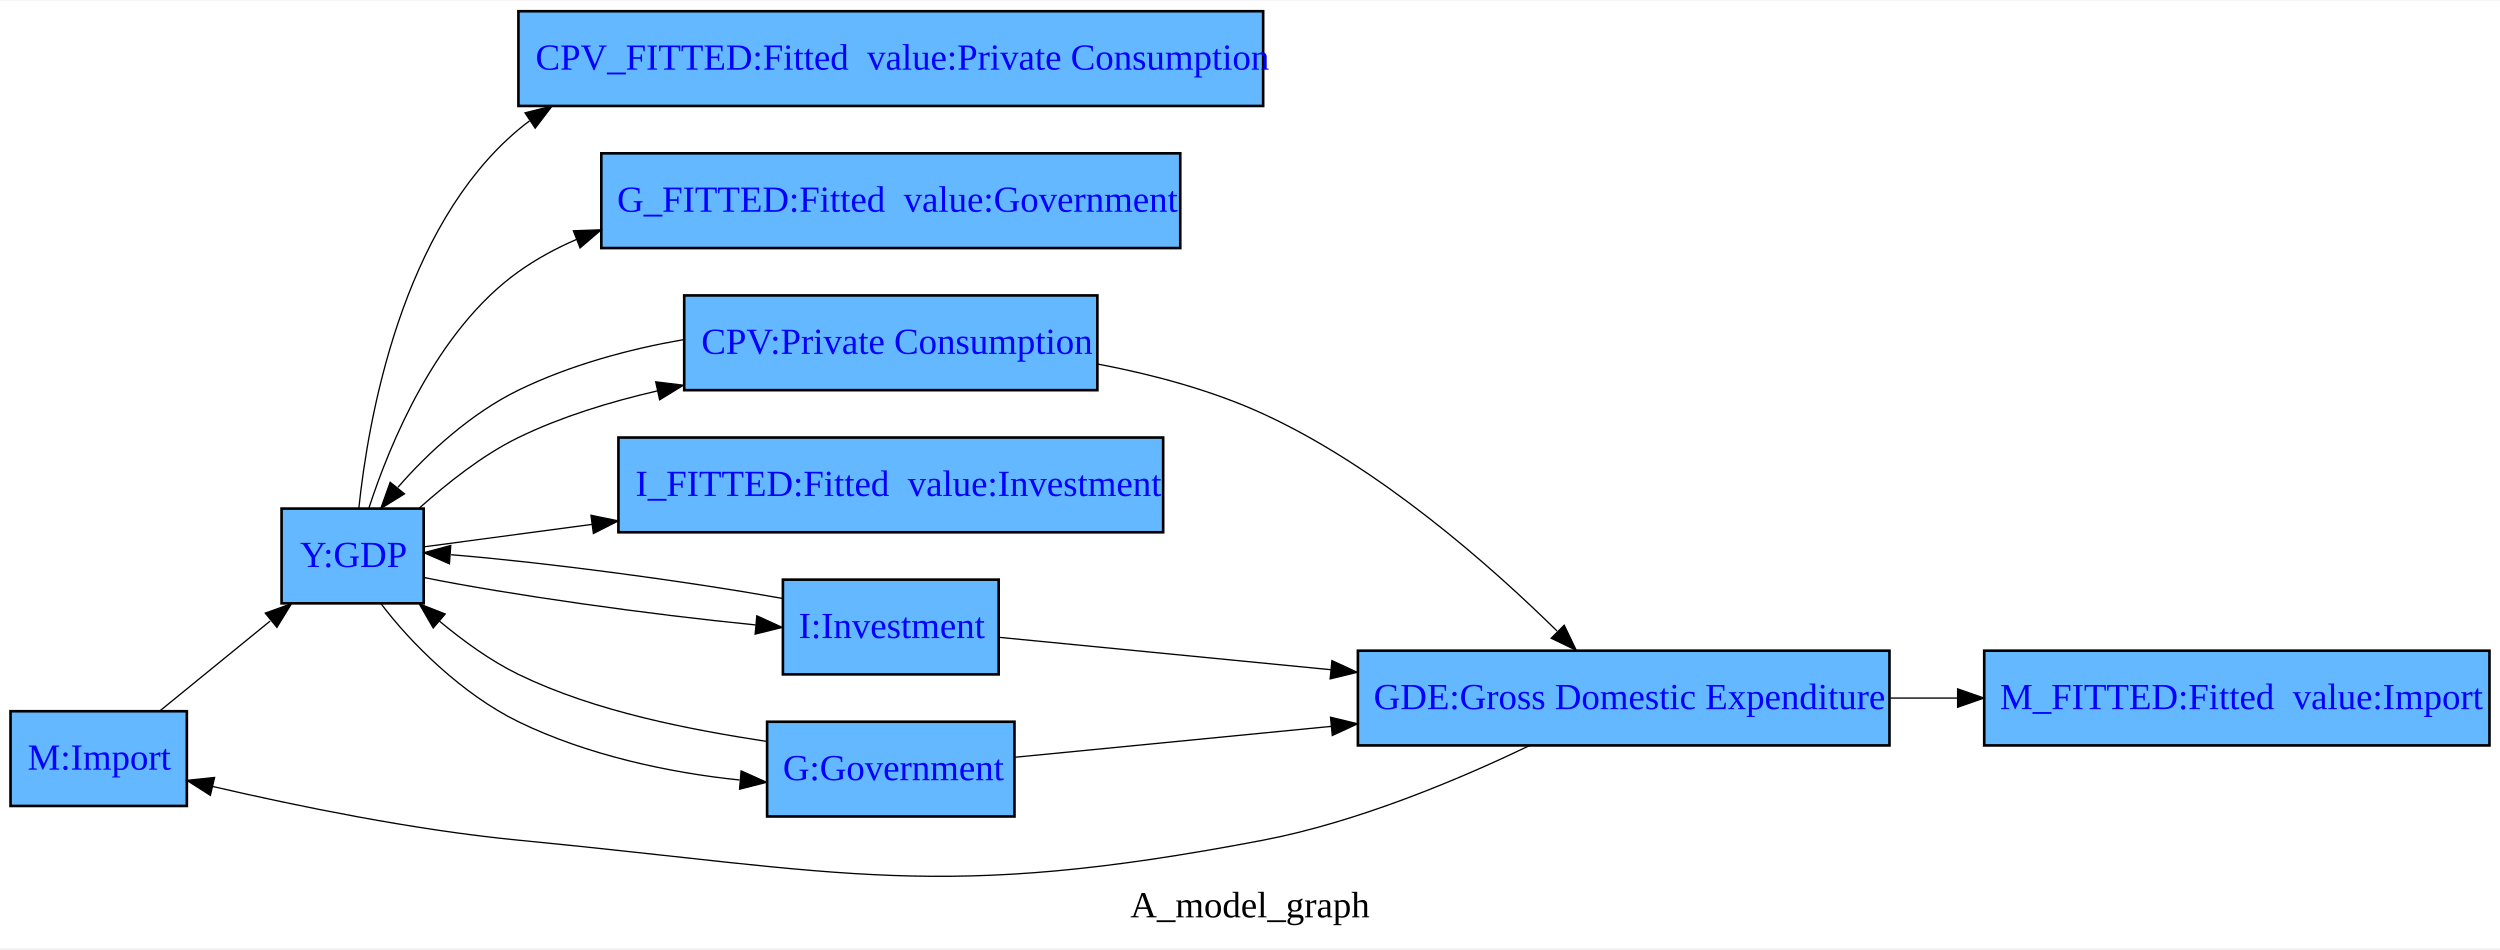
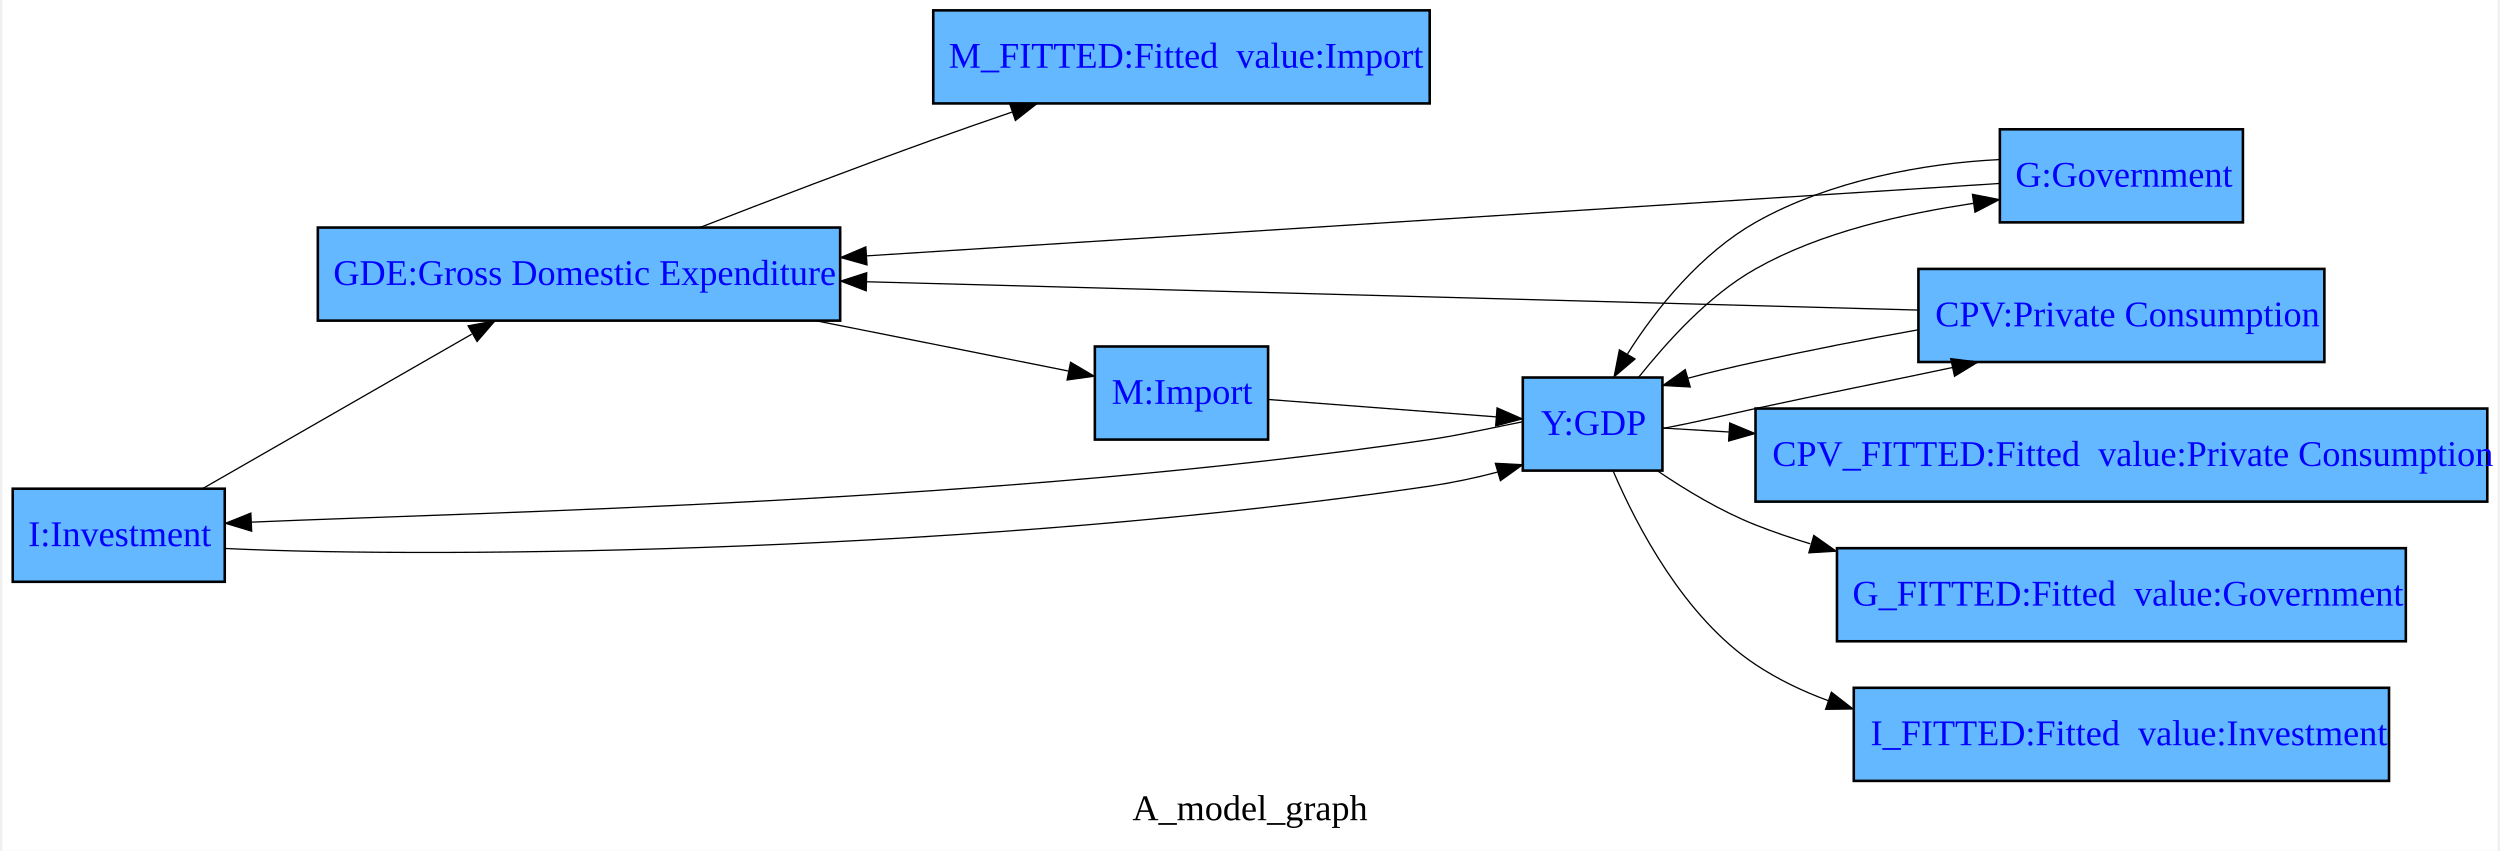
- <svg xmlns="http://www.w3.org/2000/svg" xmlns:xlink="http://www.w3.org/1999/xlink" width="432pt" height="164pt" viewBox="0.00 0.00 432.00 163.76">
-   <g id="graph0" class="graph" transform="scale(0.454737 0.454737) rotate(0) translate(4 356.13)">
-     <polygon fill="white" stroke="none" points="-4,4 -4,-356.13 946,-356.13 946,4 -4,4" />
-     <text text-anchor="middle" x="471" y="-7.8" font-family="Times New Roman,serif" font-size="14.00">A_model_graph</text>
+ <svg xmlns="http://www.w3.org/2000/svg" xmlns:xlink="http://www.w3.org/1999/xlink" width="432pt" height="147pt" viewBox="0.00 0.00 432.00 147.28">
+   <g id="graph0" class="graph" transform="scale(0.447668 0.447668) rotate(0) translate(4 325)">
+     <polygon fill="white" stroke="none" points="-4,4 -4,-325 961,-325 961,4 -4,4" />
+     <text text-anchor="middle" x="478.5" y="-7.8" font-family="Times New Roman,serif" font-size="14.00">A_model_graph</text>
    <g id="node1" class="node">
      <g id="a_node1">
-         <a xlink:title="Import&#10;FRML &lt;FIXABLE, DAMP&gt; M = (M(-1)*EXP(M_A+ (-C2_M*(LOG(M(-1))-LOG(GDE(-1))-C1_M)+C3_M*((LOG(GDE))-(LOG(GDE(-1))))) )) * (1-M_D)+ M_X*M_D $">
-           <polygon fill="#63b8ff" stroke="black" points="67,-86.13 0,-86.13 0,-50.13 67,-50.13 67,-86.13" />
-           <text text-anchor="start" x="6.5" y="-63.93" font-family="Times New Roman,serif" font-size="14.00" fill="blue">M:Import</text>
+         <a xlink:title="Investment&#10;FRML &lt;FIXABLE, DAMP&gt; I = (I(-1)*EXP(I_A+ (-C2_I*(LOG(I(-1))-LOG(Y(-1)-G(-1))-C1_I)+C3_I*((LOG(Y))-(LOG(Y(-1))))) )) * (1-I_D)+ I_X*I_D $">
+           <polygon fill="#63b8ff" stroke="black" points="82,-136 0,-136 0,-100 82,-100 82,-136" />
+           <text text-anchor="start" x="6" y="-113.8" font-family="Times New Roman,serif" font-size="14.00" fill="blue">I:Investment</text>
        </a>
      </g>
    </g>
    <g id="node2" class="node">
      <g id="a_node2">
+         <a xlink:title="Gross Domestic Expenditure&#10;FRML &lt;IDENT&gt; GDE = CPV+I+G$">
+           <polygon fill="#63b8ff" stroke="black" points="320,-237 118,-237 118,-201 320,-201 320,-237" />
+           <text text-anchor="start" x="124" y="-214.8" font-family="Times New Roman,serif" font-size="14.00" fill="blue">GDE:Gross Domestic Expenditure</text>
+         </a>
+       </g>
+     </g>
+     <g id="edge10" class="edge">
+       <g id="a_edge10">
+         <a xlink:href="bogus" xlink:title="NA">
+           <path fill="none" stroke="black" stroke-width="0.5" d="M73.47,-136.06C102.53,-152.74 145.87,-177.61 177.51,-195.76" />
+           <polygon fill="black" stroke="black" stroke-width="0.5" points="176.1,-198.99 186.51,-200.93 179.58,-192.92 176.1,-198.99" />
+         </a>
+       </g>
+     </g>
+     <g id="node8" class="node">
+       <g id="a_node8">
        <a xlink:title="GDP&#10;FRML &lt;IDENT&gt; Y = CPV+I+G+X-M+YDISC$">
-           <polygon fill="#63b8ff" stroke="black" points="157,-163.13 103,-163.13 103,-127.13 157,-127.13 157,-163.13" />
-           <text text-anchor="start" x="110" y="-140.93" font-family="Times New Roman,serif" font-size="14.00" fill="blue">Y:GDP</text>
+           <polygon fill="#63b8ff" stroke="black" points="638,-179 584,-179 584,-143 638,-143 638,-179" />
+           <text text-anchor="start" x="591" y="-156.8" font-family="Times New Roman,serif" font-size="14.00" fill="blue">Y:GDP</text>
+         </a>
+       </g>
+     </g>
+     <g id="edge13" class="edge">
+       <g id="a_edge13">
+         <a xlink:href="bogus" xlink:title="NA">
+           <path fill="none" stroke="black" stroke-width="0.5" d="M82.26,-112.88C168.27,-108.76 376.09,-111.66 548,-137 556.58,-138.27 565.72,-140.16 574.27,-142.44" />
+           <polygon fill="black" stroke="black" stroke-width="0.5" points="573.38,-145.83 583.96,-145.28 575.35,-139.11 573.38,-145.83" />
+         </a>
+       </g>
+     </g>
+     <g id="node5" class="node">
+       <g id="a_node5">
+         <a xlink:title="Import&#10;FRML &lt;FIXABLE, DAMP&gt; M = (M(-1)*EXP(M_A+ (-C2_M*(LOG(M(-1))-LOG(GDE(-1))-C1_M)+C3_M*((LOG(GDE))-(LOG(GDE(-1))))) )) * (1-M_D)+ M_X*M_D $">
+           <polygon fill="#63b8ff" stroke="black" points="485.5,-191 418.5,-191 418.5,-155 485.5,-155 485.5,-191" />
+           <text text-anchor="start" x="425" y="-168.8" font-family="Times New Roman,serif" font-size="14.00" fill="blue">M:Import</text>
+         </a>
+       </g>
+     </g>
+     <g id="edge4" class="edge">
+       <g id="a_edge4">
+         <a xlink:href="bogus" xlink:title="NA">
+           <path fill="none" stroke="black" stroke-width="0.5" d="M310.63,-200.95C344.26,-194.26 380.83,-186.97 408.22,-181.52" />
+           <polygon fill="black" stroke="black" stroke-width="0.5" points="409.11,-184.91 418.24,-179.52 407.75,-178.04 409.11,-184.91" />
+         </a>
+       </g>
+     </g>
+     <g id="node9" class="node">
+       <g id="a_node9">
+         <a xlink:title="Fitted  value:Import&#10;FRML &lt;FIT&gt; M_FITTED = M(-1)*EXP( (-C2_M*(LOG(M(-1))-LOG(GDE(-1))-C1_M)+C3_M*((LOG(GDE))-(LOG(GDE(-1))))) )$">
+           <polygon fill="#63b8ff" stroke="black" points="548,-321 356,-321 356,-285 548,-285 548,-321" />
+           <text text-anchor="start" x="362" y="-298.8" font-family="Times New Roman,serif" font-size="14.00" fill="blue">M_FITTED:Fitted  value:Import</text>
+         </a>
+       </g>
+     </g>
+     <g id="edge3" class="edge">
+       <g id="a_edge3">
+         <a xlink:href="bogus" xlink:title="NA">
+           <path fill="none" stroke="black" stroke-width="0.5" d="M265.78,-237.03C292.08,-247.26 325.79,-260.14 356,-271 365.8,-274.52 376.22,-278.15 386.42,-281.64" />
+           <polygon fill="black" stroke="black" stroke-width="0.5" points="385.52,-285.03 396.11,-284.93 387.77,-278.4 385.52,-285.03" />
+         </a>
+       </g>
+     </g>
+     <g id="node3" class="node">
+       <g id="a_node3">
+         <a xlink:title="Fitted  value:Investment&#10;FRML &lt;FIT&gt; I_FITTED = I(-1)*EXP( (-C2_I*(LOG(I(-1))-LOG(Y(-1)-G(-1))-C1_I)+C3_I*((LOG(Y))-(LOG(Y(-1))))) )$">
+           <polygon fill="#63b8ff" stroke="black" points="919,-59 712,-59 712,-23 919,-23 919,-59" />
+           <text text-anchor="start" x="718.5" y="-36.8" font-family="Times New Roman,serif" font-size="14.00" fill="blue">I_FITTED:Fitted  value:Investment</text>
+         </a>
+       </g>
+     </g>
+     <g id="node4" class="node">
+       <g id="a_node4">
+         <a xlink:title="Private Consumption&#10;FRML &lt;FIXABLE, DAMP&gt; CPV = (CPV(-1)*EXP(CPV_A+ (-C2_CPV*(LOG(CPV(-1))-LOG(Y(-1))-C1_CPV)+C3_CPV*((LOG(Y))-(LOG(Y(-1))))) )) * (1-CPV_D)+ CPV_X*CPV_D $">
+           <polygon fill="#63b8ff" stroke="black" points="894,-221 737,-221 737,-185 894,-185 894,-221" />
+           <text text-anchor="start" x="743.5" y="-198.8" font-family="Times New Roman,serif" font-size="14.00" fill="blue">CPV:Private Consumption</text>
+         </a>
+       </g>
+     </g>
+     <g id="edge7" class="edge">
+       <g id="a_edge7">
+         <a xlink:href="bogus" xlink:title="NA">
+           <path fill="none" stroke="black" stroke-width="0.5" d="M736.7,-205.09C632.89,-207.89 448.47,-212.85 330.33,-216.03" />
+           <polygon fill="black" stroke="black" stroke-width="0.5" points="330.08,-212.54 320.18,-216.3 330.27,-219.53 330.08,-212.54" />
+         </a>
+       </g>
+     </g>
+     <g id="edge5" class="edge">
+       <g id="a_edge5">
+         <a xlink:href="bogus" xlink:title="NA">
+           <path fill="none" stroke="black" stroke-width="0.5" d="M736.7,-197.42C716.26,-193.8 694.27,-189.4 674,-185 665.52,-183.16 656.43,-181.04 647.88,-178.73" />
+           <polygon fill="black" stroke="black" stroke-width="0.5" points="648.76,-175.34 638.18,-175.93 646.82,-182.07 648.76,-175.34" />
+         </a>
+       </g>
+     </g>
+     <g id="edge14" class="edge">
+       <g id="a_edge14">
+         <a xlink:href="bogus" xlink:title="NA">
+           <path fill="none" stroke="black" stroke-width="0.5" d="M485.53,-170.51C511.22,-168.55 547.05,-165.81 573.68,-163.78" />
+           <polygon fill="black" stroke="black" stroke-width="0.5" points="574.05,-167.26 583.75,-163.01 573.51,-160.28 574.05,-167.26" />
+         </a>
+       </g>
+     </g>
+     <g id="node6" class="node">
+       <g id="a_node6">
+         <a xlink:title="Fitted  value:Private Consumption&#10;FRML &lt;FIT&gt; CPV_FITTED = CPV(-1)*EXP( (-C2_CPV*(LOG(CPV(-1))-LOG(Y(-1))-C1_CPV)+C3_CPV*((LOG(Y))-(LOG(Y(-1))))) )$">
+           <polygon fill="#63b8ff" stroke="black" points="957,-167 674,-167 674,-131 957,-131 957,-167" />
+           <text text-anchor="start" x="680.5" y="-144.8" font-family="Times New Roman,serif" font-size="14.00" fill="blue">CPV_FITTED:Fitted  value:Private Consumption</text>
+         </a>
+       </g>
+     </g>
+     <g id="node7" class="node">
+       <g id="a_node7">
+         <a xlink:title="Government&#10;FRML &lt;FIXABLE, DAMP&gt; G = (G(-1)*EXP(G_A+ (-C2_G*(LOG(G(-1))-LOG(Y(-1))-C1_G)+C3_G*((LOG(Y))-(LOG(Y(-1))))) )) * (1-G_D)+ G_X*G_D $">
+           <polygon fill="#63b8ff" stroke="black" points="862.5,-275 768.5,-275 768.5,-239 862.5,-239 862.5,-275" />
+           <text text-anchor="start" x="774.5" y="-252.8" font-family="Times New Roman,serif" font-size="14.00" fill="blue">G:Government</text>
+         </a>
+       </g>
+     </g>
+     <g id="edge8" class="edge">
+       <g id="a_edge8">
+         <a xlink:href="bogus" xlink:title="NA">
+           <path fill="none" stroke="black" stroke-width="0.5" d="M768.24,-254.04C674.87,-248.07 461.59,-234.44 330.27,-226.05" />
+           <polygon fill="black" stroke="black" stroke-width="0.5" points="330.38,-222.55 320.18,-225.4 329.93,-229.53 330.38,-222.55" />
        </a>
      </g>
    </g>
    <g id="edge9" class="edge">
      <g id="a_edge9">
        <a xlink:href="bogus" xlink:title="NA">
-           <path fill="none" stroke="black" stroke-width="0.5" d="M56.9,-86.38C69.37,-96.54 85.08,-109.34 98.64,-120.39" />
-           <polygon fill="black" stroke="black" stroke-width="0.5" points="96.8,-123.41 106.77,-127.01 101.22,-117.98 96.8,-123.41" />
-         </a>
-       </g>
-     </g>
-     <g id="node4" class="node">
-       <g id="a_node4">
-         <a xlink:title="Fitted  value:Private Consumption&#10;FRML &lt;FIT&gt; CPV_FITTED = CPV(-1)*EXP( (-C2_CPV*(LOG(CPV(-1))-LOG(Y(-1))-C1_CPV)+C3_CPV*((LOG(Y))-(LOG(Y(-1))))) )$">
-           <polygon fill="#63b8ff" stroke="black" points="476,-352.13 193,-352.13 193,-316.13 476,-316.13 476,-352.13" />
-           <text text-anchor="start" x="199.5" y="-329.93" font-family="Times New Roman,serif" font-size="14.00" fill="blue">CPV_FITTED:Fitted  value:Private Consumption</text>
-         </a>
-       </g>
-     </g>
-     <g id="edge14" class="edge">
-       <g id="a_edge14">
-         <a xlink:href="bogus" xlink:title="NA">
-           <path fill="none" stroke="black" stroke-width="0.5" d="M132.35,-163.21C135.9,-197.05 148.57,-269.89 193,-307.13 194.37,-308.28 195.78,-309.39 197.22,-310.45" />
-           <polygon fill="black" stroke="black" stroke-width="0.5" points="195.51,-313.52 205.79,-316.11 199.37,-307.68 195.51,-313.52" />
-         </a>
-       </g>
-     </g>
-     <g id="node5" class="node">
-       <g id="a_node5">
-         <a xlink:title="Fitted  value:Government&#10;FRML &lt;FIT&gt; G_FITTED = G(-1)*EXP( (-C2_G*(LOG(G(-1))-LOG(Y(-1))-C1_G)+C3_G*((LOG(Y))-(LOG(Y(-1))))) )$">
-           <polygon fill="#63b8ff" stroke="black" points="444.5,-298.13 224.5,-298.13 224.5,-262.13 444.5,-262.13 444.5,-298.13" />
-           <text text-anchor="start" x="230.5" y="-275.93" font-family="Times New Roman,serif" font-size="14.00" fill="blue">G_FITTED:Fitted  value:Government</text>
+           <path fill="none" stroke="black" stroke-width="0.5" d="M768.28,-263.28C739.56,-261.9 702.76,-255.25 674,-239 653.11,-227.19 635.53,-205.75 624.49,-188.12" />
+           <polygon fill="black" stroke="black" stroke-width="0.5" points="627.4,-186.17 619.32,-179.31 621.36,-189.71 627.4,-186.17" />
        </a>
      </g>
    </g>
    <g id="edge15" class="edge">
      <g id="a_edge15">
        <a xlink:href="bogus" xlink:title="NA">
-           <path fill="none" stroke="black" stroke-width="0.5" d="M136.17,-163.28C144.14,-187.78 161.85,-230.9 193,-253.13 199.83,-258 207.3,-262.06 215.13,-265.43" />
-           <polygon fill="black" stroke="black" stroke-width="0.5" points="213.88,-268.7 224.47,-269.08 216.43,-262.18 213.88,-268.7" />
-         </a>
-       </g>
-     </g>
-     <g id="node6" class="node">
-       <g id="a_node6">
-         <a xlink:title="Private Consumption&#10;FRML &lt;FIXABLE, DAMP&gt; CPV = (CPV(-1)*EXP(CPV_A+ (-C2_CPV*(LOG(CPV(-1))-LOG(Y(-1))-C1_CPV)+C3_CPV*((LOG(Y))-(LOG(Y(-1))))) )) * (1-CPV_D)+ CPV_X*CPV_D $">
-           <polygon fill="#63b8ff" stroke="black" points="413,-244.13 256,-244.13 256,-208.13 413,-208.13 413,-244.13" />
-           <text text-anchor="start" x="262.5" y="-221.93" font-family="Times New Roman,serif" font-size="14.00" fill="blue">CPV:Private Consumption</text>
+           <path fill="none" stroke="black" stroke-width="0.5" d="M583.96,-161.89C572.95,-159.74 559.94,-156.76 548,-155 382.47,-130.6 183.64,-127 92.33,-123.07" />
+           <polygon fill="black" stroke="black" stroke-width="0.5" points="92.41,-119.57 82.26,-122.62 92.09,-126.57 92.41,-119.57" />
+         </a>
+       </g>
+     </g>
+     <g id="edge2" class="edge">
+       <g id="a_edge2">
+         <a xlink:href="bogus" xlink:title="NA">
+           <path fill="none" stroke="black" stroke-width="0.5" d="M618.99,-142.74C628.2,-121.27 646.52,-86.25 674,-68 682.62,-62.27 692.16,-57.69 702.09,-54.04" />
+           <polygon fill="black" stroke="black" stroke-width="0.5" points="703.34,-57.31 711.71,-50.82 701.12,-50.68 703.34,-57.31" />
+         </a>
+       </g>
+     </g>
+     <g id="edge6" class="edge">
+       <g id="a_edge6">
+         <a xlink:href="bogus" xlink:title="NA">
+           <path fill="none" stroke="black" stroke-width="0.5" d="M638.18,-159.32C649.21,-161.34 662.2,-164.44 674,-167 698.74,-172.37 726.06,-177.74 749.98,-182.83" />
+           <polygon fill="black" stroke="black" stroke-width="0.5" points="749.49,-186.31 760,-185 750.96,-179.47 749.49,-186.31" />
+         </a>
+       </g>
+     </g>
+     <g id="edge11" class="edge">
+       <g id="a_edge11">
+         <a xlink:href="bogus" xlink:title="NA">
+           <path fill="none" stroke="black" stroke-width="0.5" d="M638.06,-159.46C645.51,-159.01 654.21,-158.5 663.67,-157.94" />
+           <polygon fill="black" stroke="black" stroke-width="0.5" points="664.02,-161.42 673.79,-157.34 663.6,-154.44 664.02,-161.42" />
        </a>
      </g>
    </g>
    <g id="edge1" class="edge">
      <g id="a_edge1">
        <a xlink:href="bogus" xlink:title="NA">
-           <path fill="none" stroke="black" stroke-width="0.5" d="M155.31,-163.31C165.94,-172.71 179.14,-183.38 193,-190.13 209.3,-198.06 227.72,-203.67 245.74,-207.84" />
-           <polygon fill="black" stroke="black" stroke-width="0.5" points="245.17,-211.3 255.69,-210.01 246.66,-204.46 245.17,-211.3" />
-         </a>
-       </g>
-     </g>
-     <g id="node7" class="node">
-       <g id="a_node7">
-         <a xlink:title="Fitted  value:Investment&#10;FRML &lt;FIT&gt; I_FITTED = I(-1)*EXP( (-C2_I*(LOG(I(-1))-LOG(Y(-1)-G(-1))-C1_I)+C3_I*((LOG(Y))-(LOG(Y(-1))))) )$">
-           <polygon fill="#63b8ff" stroke="black" points="438,-190.13 231,-190.13 231,-154.13 438,-154.13 438,-190.13" />
-           <text text-anchor="start" x="237.5" y="-167.93" font-family="Times New Roman,serif" font-size="14.00" fill="blue">I_FITTED:Fitted  value:Investment</text>
-         </a>
-       </g>
-     </g>
-     <g id="edge2" class="edge">
-       <g id="a_edge2">
-         <a xlink:href="bogus" xlink:title="NA">
-           <path fill="none" stroke="black" stroke-width="0.5" d="M157.06,-148.6C173.86,-150.84 197,-153.93 220.99,-157.13" />
-           <polygon fill="black" stroke="black" stroke-width="0.5" points="220.57,-160.6 230.94,-158.45 221.49,-153.66 220.57,-160.6" />
-         </a>
-       </g>
-     </g>
-     <g id="node8" class="node">
-       <g id="a_node8">
-         <a xlink:title="Investment&#10;FRML &lt;FIXABLE, DAMP&gt; I = (I(-1)*EXP(I_A+ (-C2_I*(LOG(I(-1))-LOG(Y(-1)-G(-1))-C1_I)+C3_I*((LOG(Y))-(LOG(Y(-1))))) )) * (1-I_D)+ I_X*I_D $">
-           <polygon fill="#63b8ff" stroke="black" points="375.5,-136.13 293.5,-136.13 293.5,-100.13 375.5,-100.13 375.5,-136.13" />
-           <text text-anchor="start" x="299.5" y="-113.93" font-family="Times New Roman,serif" font-size="14.00" fill="blue">I:Investment</text>
-         </a>
-       </g>
-     </g>
-     <g id="edge4" class="edge">
-       <g id="a_edge4">
-         <a xlink:href="bogus" xlink:title="NA">
-           <path fill="none" stroke="black" stroke-width="0.5" d="M157.06,-136.95C188.8,-130.49 243.12,-122.84 283.13,-118.92" />
-           <polygon fill="black" stroke="black" stroke-width="0.5" points="283.59,-122.39 293.23,-117.98 282.95,-115.42 283.59,-122.39" />
-         </a>
-       </g>
-     </g>
-     <g id="node9" class="node">
-       <g id="a_node9">
-         <a xlink:title="Government&#10;FRML &lt;FIXABLE, DAMP&gt; G = (G(-1)*EXP(G_A+ (-C2_G*(LOG(G(-1))-LOG(Y(-1))-C1_G)+C3_G*((LOG(Y))-(LOG(Y(-1))))) )) * (1-G_D)+ G_X*G_D $">
-           <polygon fill="#63b8ff" stroke="black" points="381.5,-82.13 287.5,-82.13 287.5,-46.13 381.5,-46.13 381.5,-82.13" />
-           <text text-anchor="start" x="293.5" y="-59.93" font-family="Times New Roman,serif" font-size="14.00" fill="blue">G:Government</text>
-         </a>
-       </g>
-     </g>
-     <g id="edge7" class="edge">
-       <g id="a_edge7">
-         <a xlink:href="bogus" xlink:title="NA">
-           <path fill="none" stroke="black" stroke-width="0.5" d="M140.7,-127.1C151.95,-112.13 171.7,-92.5 193,-82.13 219.02,-69.45 250.47,-62.72 277.01,-60" />
-           <polygon fill="black" stroke="black" stroke-width="0.5" points="277.62,-63.46 287.29,-59.12 277.03,-56.49 277.62,-63.46" />
-         </a>
-       </g>
-     </g>
-     <g id="node3" class="node">
-       <g id="a_node3">
-         <a xlink:title="Gross Domestic Expenditure&#10;FRML &lt;IDENT&gt; GDE = CPV+I+G$">
-           <polygon fill="#63b8ff" stroke="black" points="714,-109.13 512,-109.13 512,-73.13 714,-73.13 714,-109.13" />
-           <text text-anchor="start" x="518" y="-86.93" font-family="Times New Roman,serif" font-size="14.00" fill="blue">GDE:Gross Domestic Expenditure</text>
-         </a>
-       </g>
-     </g>
-     <g id="edge8" class="edge">
-       <g id="a_edge8">
-         <a xlink:href="bogus" xlink:title="NA">
-           <path fill="none" stroke="black" stroke-width="0.5" d="M577.32,-73.11C550.47,-60.23 511.93,-44 476,-37.13 352.46,-13.5 318.19,-25 193,-37.13 153.21,-40.98 108.58,-50.16 76.84,-57.53" />
-           <polygon fill="black" stroke="black" stroke-width="0.5" points="75.94,-54.15 67.01,-59.85 77.55,-60.96 75.94,-54.15" />
+           <path fill="none" stroke="black" stroke-width="0.5" d="M628.77,-179.07C639.83,-192.8 655.63,-210.62 674,-221 699.5,-235.41 731.33,-242.27 758.23,-246.37" />
+           <polygon fill="black" stroke="black" stroke-width="0.5" points="757.89,-249.85 768.28,-247.81 758.88,-242.92 757.89,-249.85" />
        </a>
      </g>
    </g>
    <g id="node10" class="node">
      <g id="a_node10">
-         <a xlink:title="Fitted  value:Import&#10;FRML &lt;FIT&gt; M_FITTED = M(-1)*EXP( (-C2_M*(LOG(M(-1))-LOG(GDE(-1))-C1_M)+C3_M*((LOG(GDE))-(LOG(GDE(-1))))) )$">
-           <polygon fill="#63b8ff" stroke="black" points="942,-109.13 750,-109.13 750,-73.13 942,-73.13 942,-109.13" />
-           <text text-anchor="start" x="756" y="-86.93" font-family="Times New Roman,serif" font-size="14.00" fill="blue">M_FITTED:Fitted  value:Import</text>
-         </a>
-       </g>
-     </g>
-     <g id="edge6" class="edge">
-       <g id="a_edge6">
-         <a xlink:href="bogus" xlink:title="NA">
-           <path fill="none" stroke="black" stroke-width="0.5" d="M714.31,-91.13C722.71,-91.13 731.21,-91.13 739.65,-91.13" />
-           <polygon fill="black" stroke="black" stroke-width="0.5" points="739.89,-94.63 749.89,-91.13 739.89,-87.63 739.89,-94.63" />
-         </a>
-       </g>
-     </g>
-     <g id="edge3" class="edge">
-       <g id="a_edge3">
-         <a xlink:href="bogus" xlink:title="NA">
-           <path fill="none" stroke="black" stroke-width="0.5" d="M255.69,-227.32C234.62,-223.67 212.32,-217.53 193,-208.13 175.36,-199.54 158.79,-184.6 147.22,-171.22" />
-           <polygon fill="black" stroke="black" stroke-width="0.5" points="149.71,-168.73 140.7,-163.16 144.27,-173.13 149.71,-168.73" />
-         </a>
-       </g>
-     </g>
-     <g id="edge5" class="edge">
-       <g id="a_edge5">
-         <a xlink:href="bogus" xlink:title="NA">
-           <path fill="none" stroke="black" stroke-width="0.5" d="M413.04,-218.08C434.1,-214.08 456.47,-208.09 476,-199.13 519.95,-178.94 562.22,-141.65 587.66,-116.62" />
-           <polygon fill="black" stroke="black" stroke-width="0.5" points="590.4,-118.82 594.99,-109.27 585.45,-113.87 590.4,-118.82" />
-         </a>
-       </g>
-     </g>
-     <g id="edge11" class="edge">
-       <g id="a_edge11">
-         <a xlink:href="bogus" xlink:title="NA">
-           <path fill="none" stroke="black" stroke-width="0.5" d="M293.23,-129.01C256.55,-135.61 202.85,-142.71 167.43,-145.6" />
-           <polygon fill="black" stroke="black" stroke-width="0.5" points="166.78,-142.14 157.06,-146.36 167.29,-149.12 166.78,-142.14" />
+         <a xlink:title="Fitted  value:Government&#10;FRML &lt;FIT&gt; G_FITTED = G(-1)*EXP( (-C2_G*(LOG(G(-1))-LOG(Y(-1))-C1_G)+C3_G*((LOG(Y))-(LOG(Y(-1))))) )$">
+           <polygon fill="#63b8ff" stroke="black" points="925.5,-113 705.5,-113 705.5,-77 925.5,-77 925.5,-113" />
+           <text text-anchor="start" x="711.5" y="-90.8" font-family="Times New Roman,serif" font-size="14.00" fill="blue">G_FITTED:Fitted  value:Government</text>
        </a>
      </g>
    </g>
    <g id="edge12" class="edge">
      <g id="a_edge12">
        <a xlink:href="bogus" xlink:title="NA">
-           <path fill="none" stroke="black" stroke-width="0.5" d="M375.71,-114.2C408.78,-110.97 457.27,-106.24 501.73,-101.9" />
-           <polygon fill="black" stroke="black" stroke-width="0.5" points="502.13,-105.37 511.74,-100.92 501.45,-98.41 502.13,-105.37" />
-         </a>
-       </g>
-     </g>
-     <g id="edge13" class="edge">
-       <g id="a_edge13">
-         <a xlink:href="bogus" xlink:title="NA">
-           <path fill="none" stroke="black" stroke-width="0.5" d="M287.29,-74.66C258.91,-79.04 222.48,-85.77 193,-100.13 182.28,-105.35 171.96,-112.91 162.91,-120.42" />
-           <polygon fill="black" stroke="black" stroke-width="0.5" points="160.62,-117.77 155.31,-126.94 165.18,-123.08 160.62,-117.77" />
-         </a>
-       </g>
-     </g>
-     <g id="edge10" class="edge">
-       <g id="a_edge10">
-         <a xlink:href="bogus" xlink:title="NA">
-           <path fill="none" stroke="black" stroke-width="0.5" d="M381.78,-68.65C414.59,-71.85 460.04,-76.29 501.89,-80.38" />
-           <polygon fill="black" stroke="black" stroke-width="0.5" points="501.59,-83.86 511.88,-81.35 502.27,-76.9 501.59,-83.86" />
+           <path fill="none" stroke="black" stroke-width="0.5" d="M636.21,-142.82C647.23,-135.34 660.75,-127.23 674,-122 680.83,-119.31 687.96,-116.87 695.22,-114.68" />
+           <polygon fill="black" stroke="black" stroke-width="0.5" points="696.54,-117.94 705.2,-111.83 694.62,-111.21 696.54,-117.94" />
        </a>
      </g>
    </g>
  </g>
</svg>
